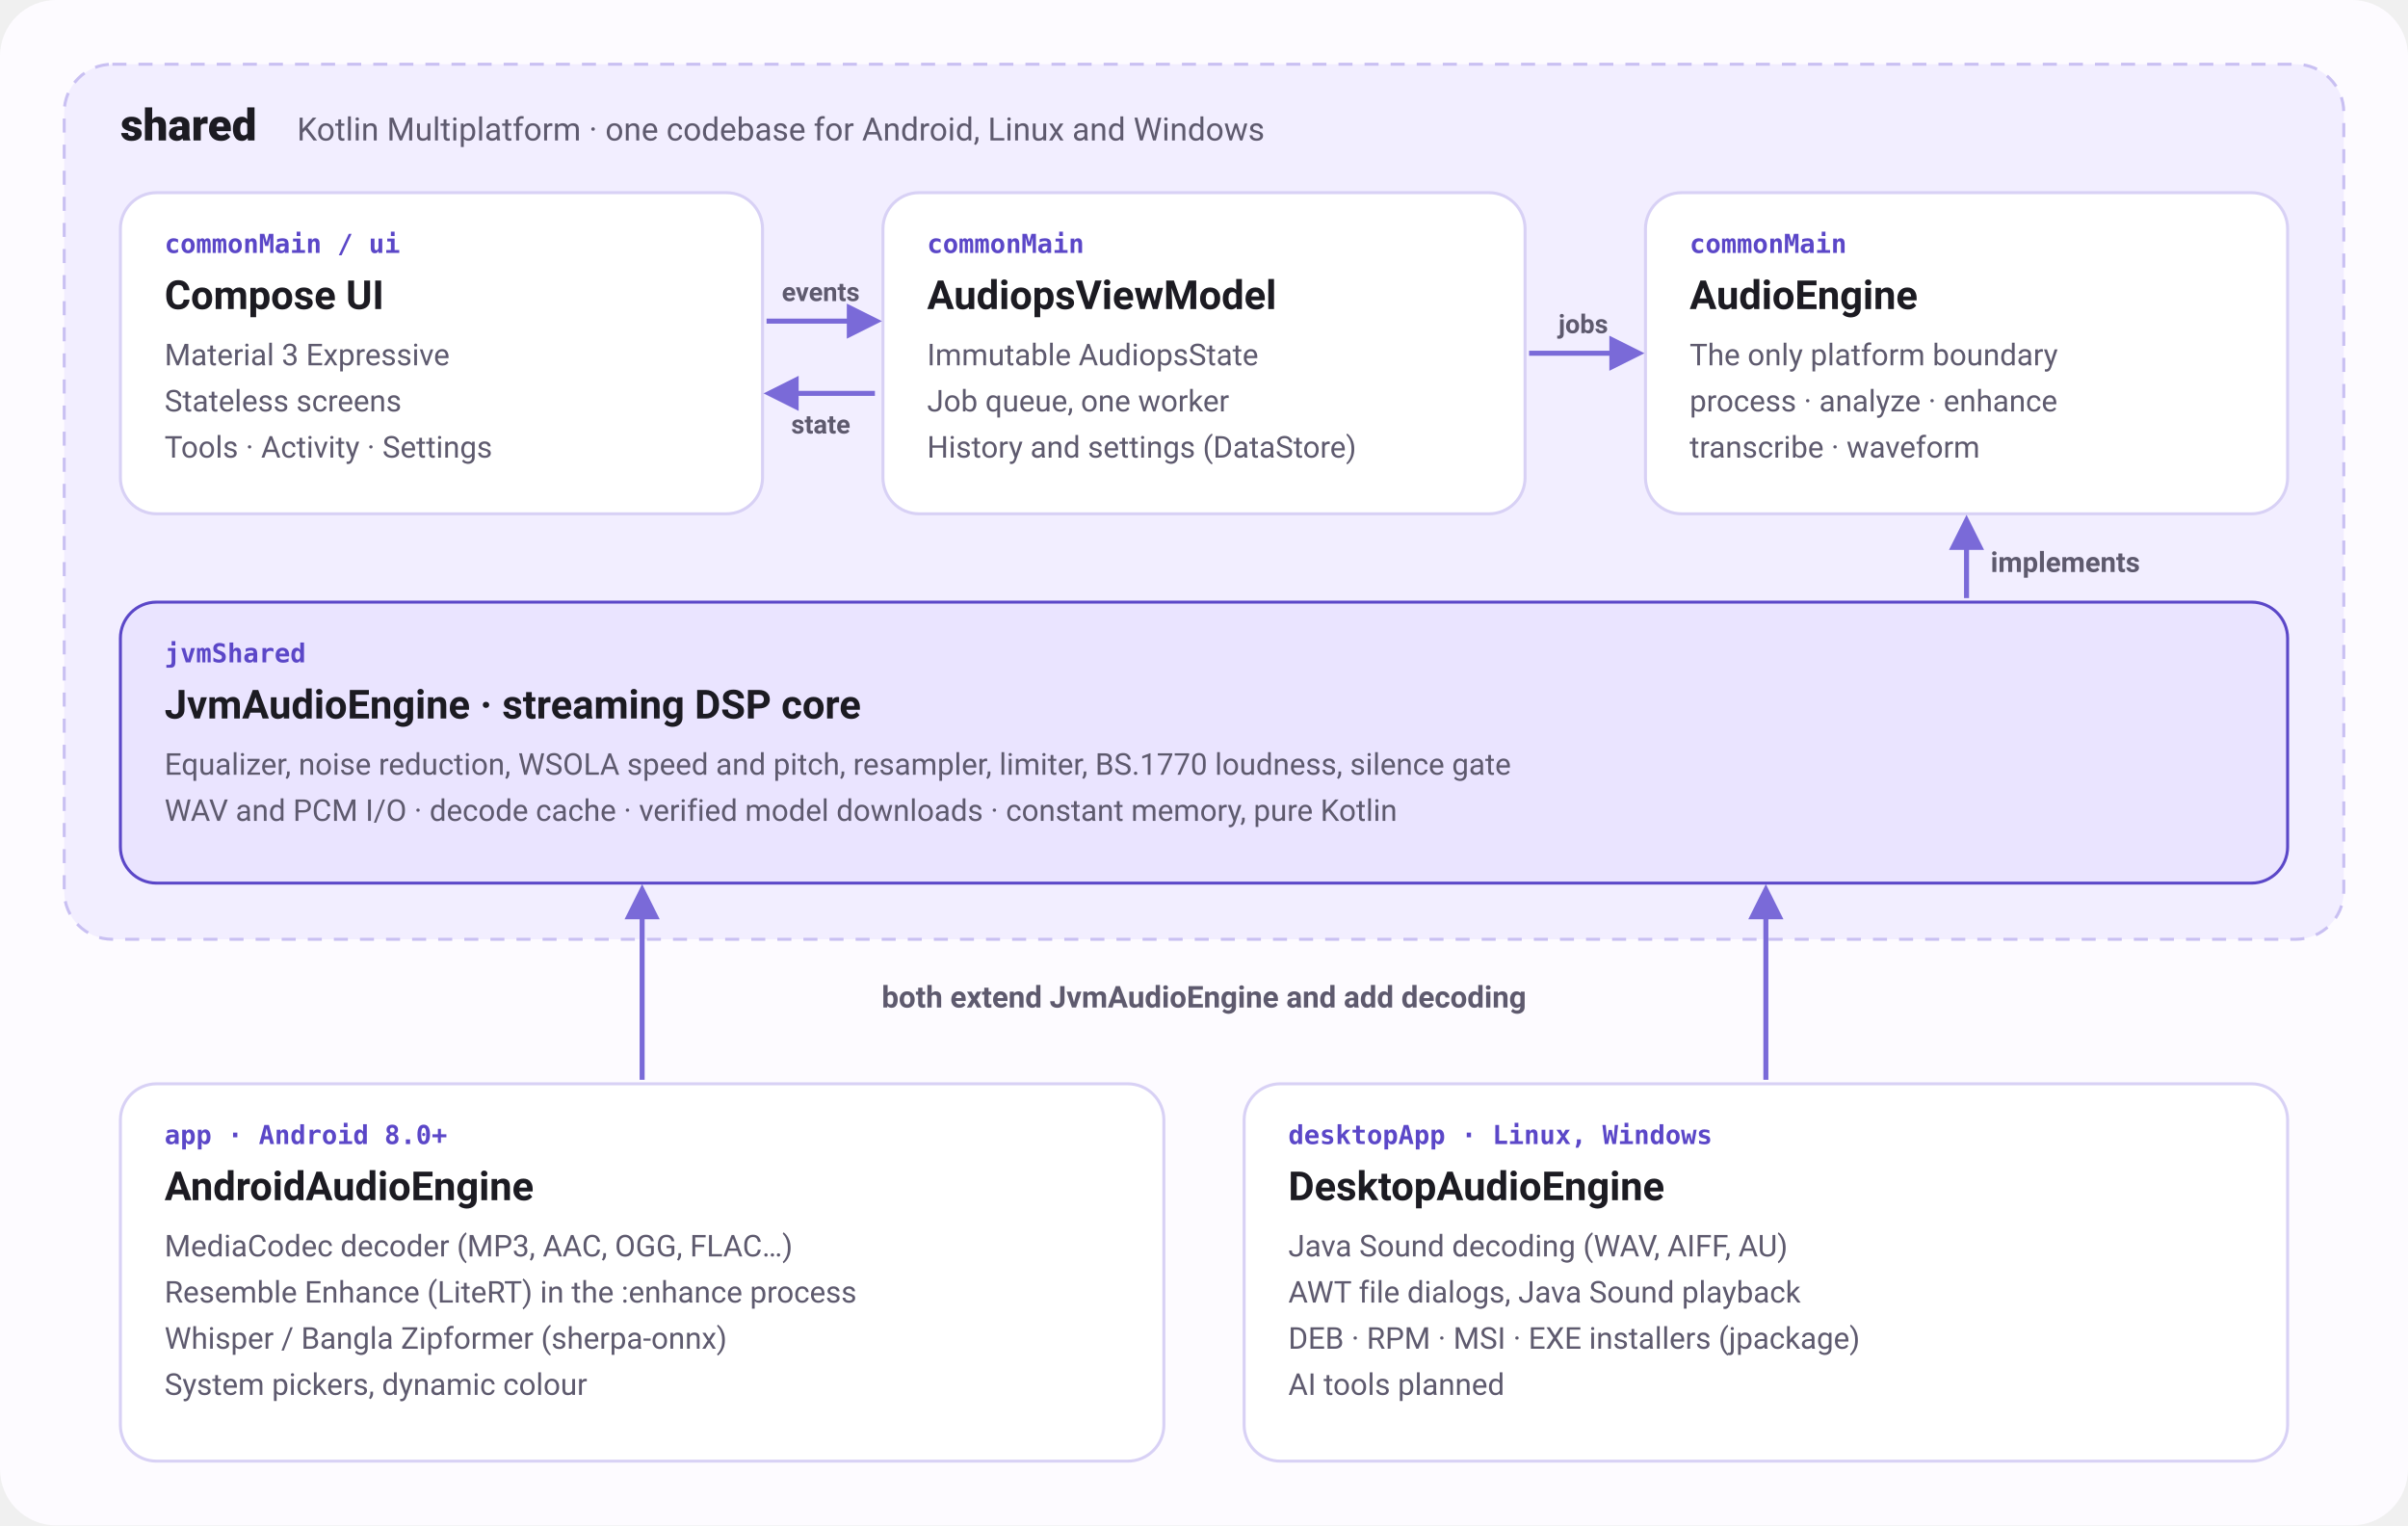
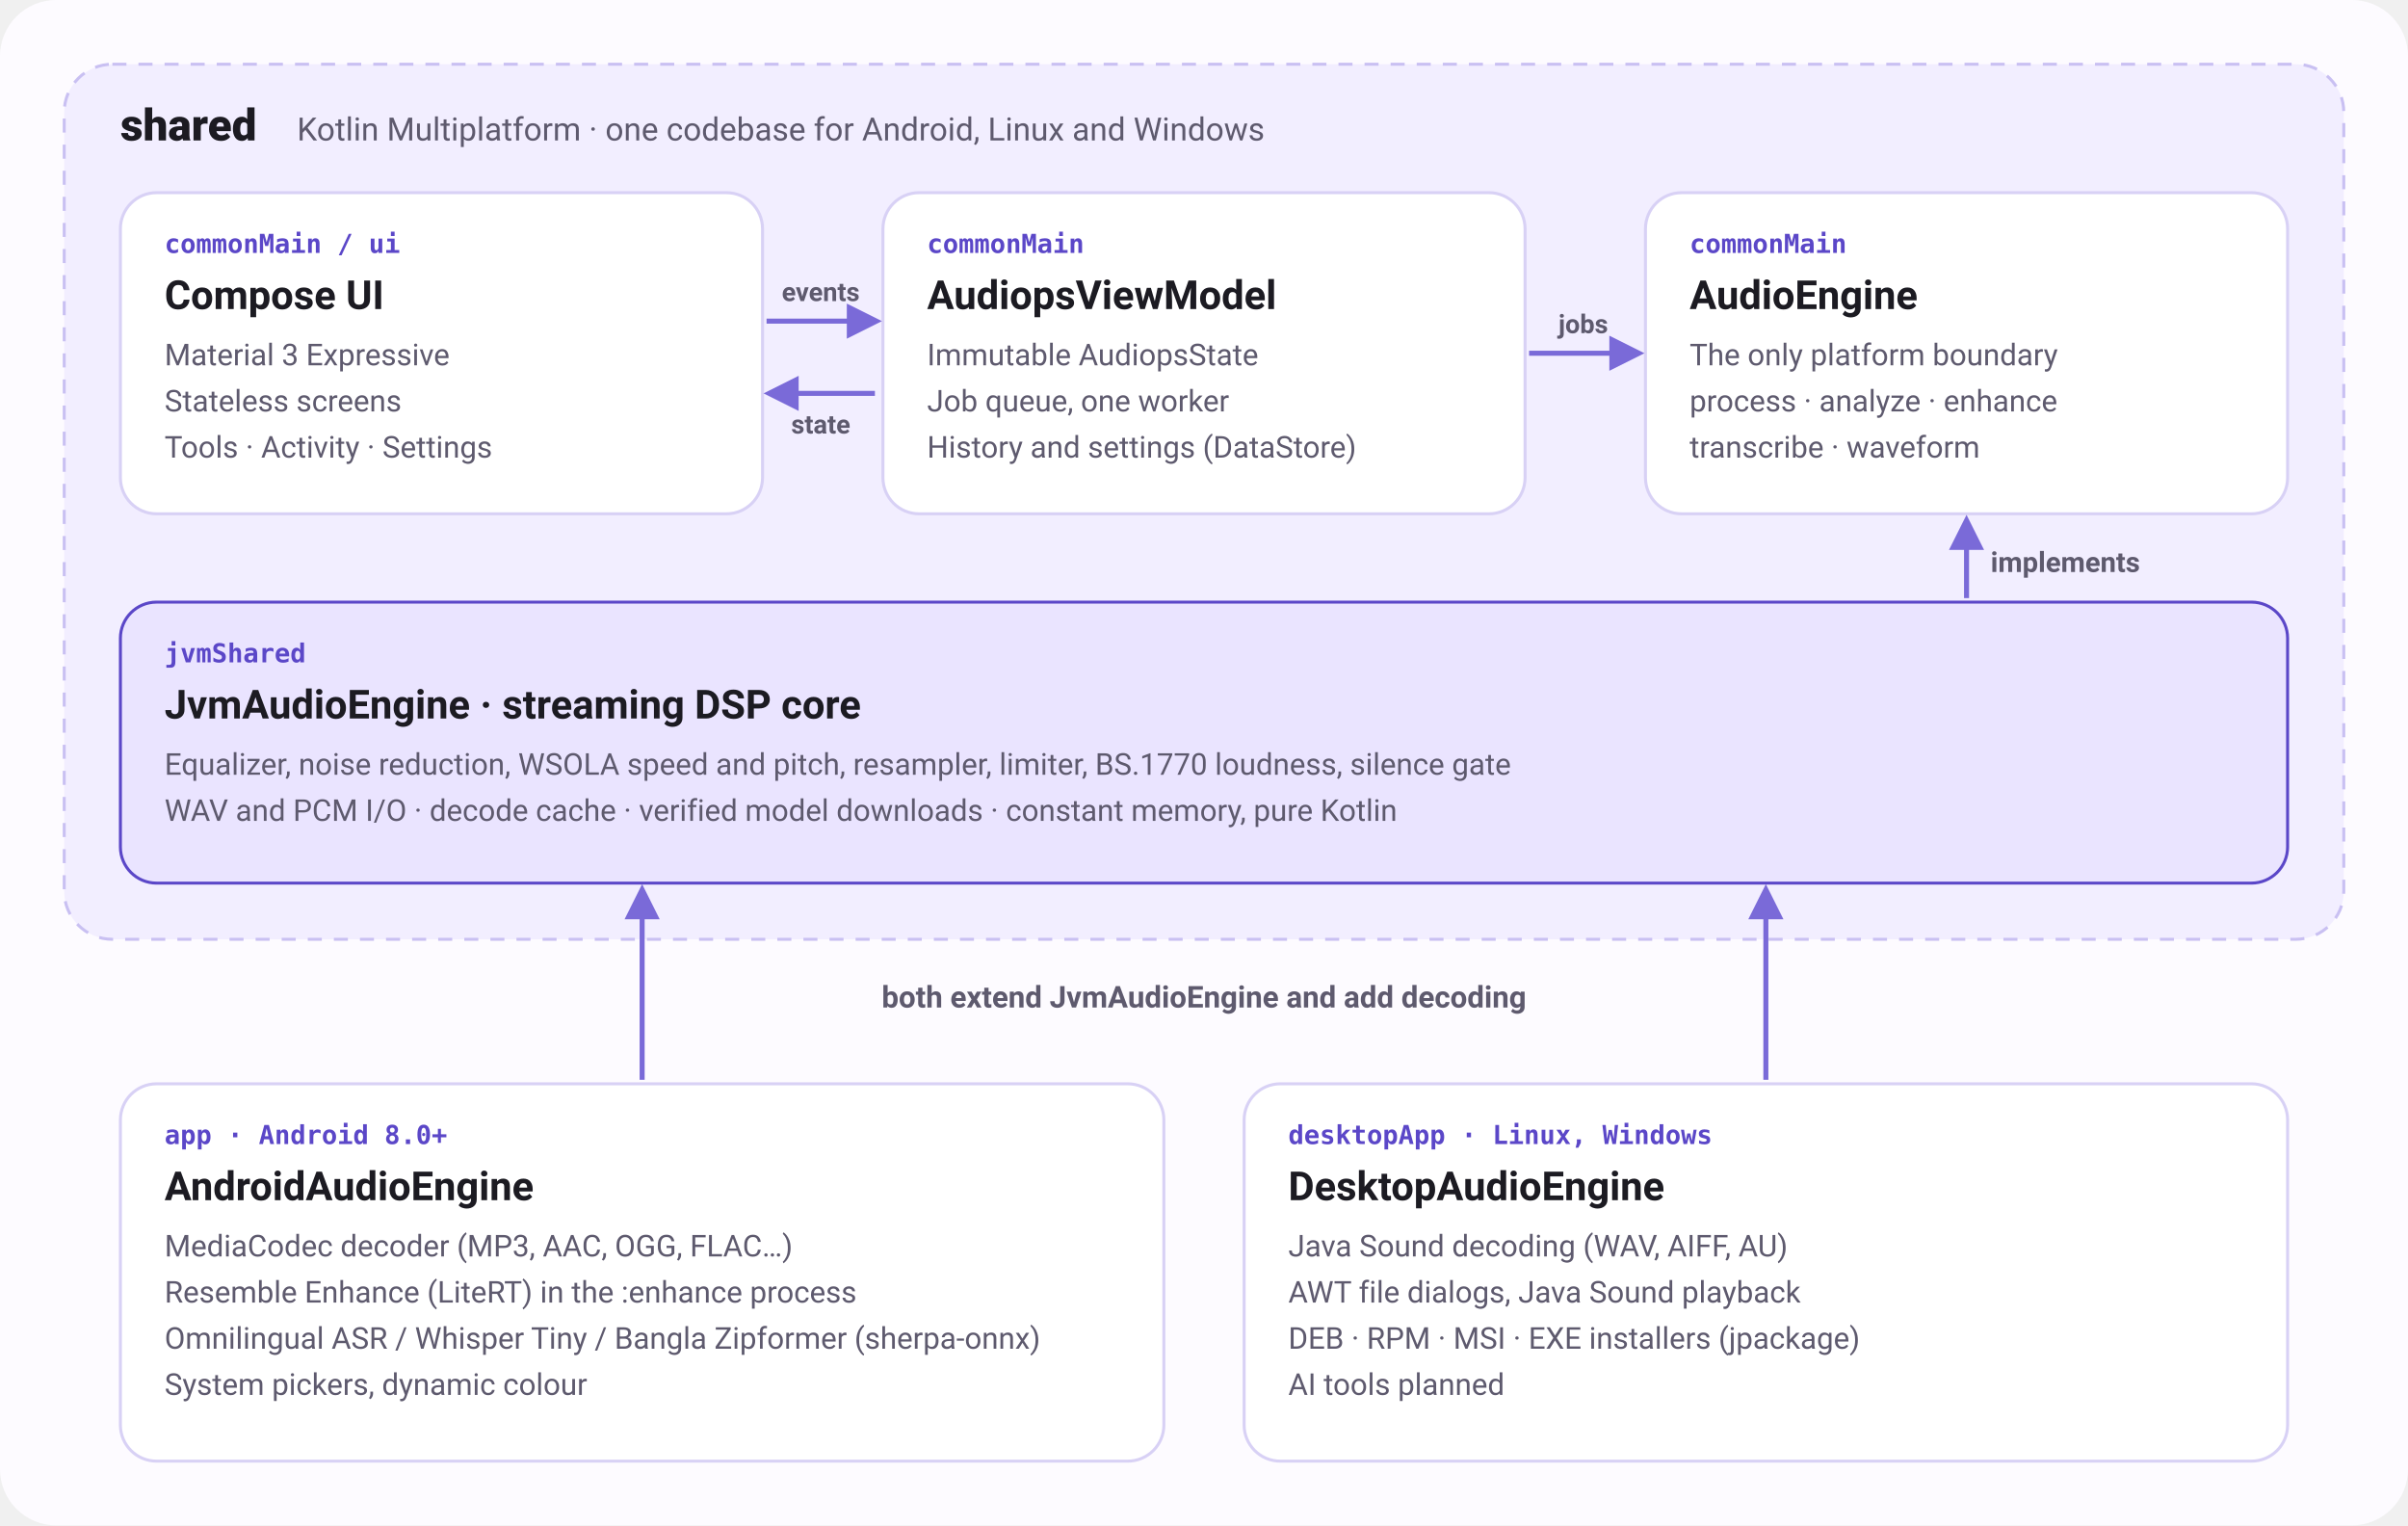
<svg xmlns="http://www.w3.org/2000/svg" viewBox="0 0 1200 760" width="1200" height="760" role="img" aria-labelledby="t d" font-family="system-ui, -apple-system, 'Segoe UI', Roboto, 'Helvetica Neue', Arial, sans-serif">
  <defs>
    <marker id="head" viewBox="0 0 10 10" refX="8" refY="5" markerWidth="7" markerHeight="7" orient="auto-start-reverse">
      <path d="M0,0 L10,5 L0,10 z" fill="#7A6AD8" />
    </marker>
  </defs>
  <rect width="1200" height="760" rx="28" fill="#FDFBFF" />
  <rect x="32" y="32" width="1136" height="436" rx="24" fill="#F2EEFF" stroke="#C9C0F2" stroke-width="1.5" stroke-dasharray="7 6" />
  <text x="60" y="70" font-size="22" font-weight="800" fill="#1C1B22">shared</text>
  <text x="148" y="70" font-size="16" fill="#5E5A6E">Kotlin Multiplatform · one codebase for Android, Linux and Windows</text>
  <rect x="60" y="96" width="320" height="160" rx="18" fill="#FFFFFF" stroke="#D8D1F5" stroke-width="1.5" />
  <text x="82" y="126" font-family="ui-monospace, SFMono-Regular, Menlo, Consolas, monospace" font-size="13" font-weight="600" fill="#5B47C8">commonMain / ui</text>
  <text x="82" y="154" font-size="20" font-weight="700" fill="#1C1B22">Compose UI</text>
  <text x="82" y="182" font-size="15" fill="#5E5A6E">Material 3 Expressive</text>
  <text x="82" y="205" font-size="15" fill="#5E5A6E">Stateless screens</text>
  <text x="82" y="228" font-size="15" fill="#5E5A6E">Tools · Activity · Settings</text>
  <rect x="440" y="96" width="320" height="160" rx="18" fill="#FFFFFF" stroke="#D8D1F5" stroke-width="1.5" />
  <text x="462" y="126" font-family="ui-monospace, SFMono-Regular, Menlo, Consolas, monospace" font-size="13" font-weight="600" fill="#5B47C8">commonMain</text>
  <text x="462" y="154" font-size="20" font-weight="700" fill="#1C1B22">AudiopsViewModel</text>
  <text x="462" y="182" font-size="15" fill="#5E5A6E">Immutable AudiopsState</text>
  <text x="462" y="205" font-size="15" fill="#5E5A6E">Job queue, one worker</text>
  <text x="462" y="228" font-size="15" fill="#5E5A6E">History and settings (DataStore)</text>
  <rect x="820" y="96" width="320" height="160" rx="18" fill="#FFFFFF" stroke="#D8D1F5" stroke-width="1.5" />
  <text x="842" y="126" font-family="ui-monospace, SFMono-Regular, Menlo, Consolas, monospace" font-size="13" font-weight="600" fill="#5B47C8">commonMain</text>
  <text x="842" y="154" font-size="20" font-weight="700" fill="#1C1B22">AudioEngine</text>
  <text x="842" y="182" font-size="15" fill="#5E5A6E">The only platform boundary</text>
  <text x="842" y="205" font-size="15" fill="#5E5A6E">process · analyze · enhance</text>
  <text x="842" y="228" font-size="15" fill="#5E5A6E">transcribe · waveform</text>
  <line x1="382" y1="160" x2="436" y2="160" stroke="#7A6AD8" stroke-width="2.5" marker-end="url(#head)" />
  <line x1="436" y1="196" x2="384" y2="196" stroke="#7A6AD8" stroke-width="2.5" marker-end="url(#head)" />
  <text x="409" y="150" text-anchor="middle" font-size="13" font-weight="600" fill="#5E5A6E">events</text>
  <text x="409" y="216" text-anchor="middle" font-size="13" font-weight="600" fill="#5E5A6E">state</text>
  <line x1="762" y1="176" x2="816" y2="176" stroke="#7A6AD8" stroke-width="2.5" marker-end="url(#head)" />
  <text x="789" y="166" text-anchor="middle" font-size="13" font-weight="600" fill="#5E5A6E">jobs</text>
  <rect x="60" y="300" width="1080" height="140" rx="18" fill="#EAE4FF" stroke="#5B47C8" stroke-width="1.5" />
  <text x="82" y="330" font-family="ui-monospace, SFMono-Regular, Menlo, Consolas, monospace" font-size="13" font-weight="600" fill="#5B47C8">jvmShared</text>
  <text x="82" y="358" font-size="20" font-weight="700" fill="#1C1B22">JvmAudioEngine · streaming DSP core</text>
  <text x="82" y="386" font-size="15" fill="#5E5A6E">Equalizer, noise reduction, WSOLA speed and pitch, resampler, limiter, BS.1770 loudness, silence gate</text>
  <text x="82" y="409" font-size="15" fill="#5E5A6E">WAV and PCM I/O · decode cache · verified model downloads · constant memory, pure Kotlin</text>
  <line x1="980" y1="298" x2="980" y2="260" stroke="#7A6AD8" stroke-width="2.5" marker-end="url(#head)" />
  <text x="992" y="285" text-anchor="start" font-size="14" font-weight="600" fill="#5E5A6E">implements</text>
  <rect x="60" y="540" width="520" height="188" rx="18" fill="#FFFFFF" stroke="#D8D1F5" stroke-width="1.5" />
  <text x="82" y="570" font-family="ui-monospace, SFMono-Regular, Menlo, Consolas, monospace" font-size="13" font-weight="600" fill="#5B47C8">app · Android 8.0+</text>
  <text x="82" y="598" font-size="20" font-weight="700" fill="#1C1B22">AndroidAudioEngine</text>
  <text x="82" y="626" font-size="15" fill="#5E5A6E">MediaCodec decoder (MP3, AAC, OGG, FLAC…)</text>
  <text x="82" y="649" font-size="15" fill="#5E5A6E">Resemble Enhance (LiteRT) in the :enhance process</text>
-   <text x="82" y="672" font-size="15" fill="#5E5A6E">Whisper / Bangla Zipformer (sherpa-onnx)</text>
+   <text x="82" y="672" font-size="15" fill="#5E5A6E">Omnilingual ASR / Whisper Tiny / Bangla Zipformer (sherpa-onnx)</text>
  <text x="82" y="695" font-size="15" fill="#5E5A6E">System pickers, dynamic colour</text>
  <rect x="620" y="540" width="520" height="188" rx="18" fill="#FFFFFF" stroke="#D8D1F5" stroke-width="1.5" />
  <text x="642" y="570" font-family="ui-monospace, SFMono-Regular, Menlo, Consolas, monospace" font-size="13" font-weight="600" fill="#5B47C8">desktopApp · Linux, Windows</text>
  <text x="642" y="598" font-size="20" font-weight="700" fill="#1C1B22">DesktopAudioEngine</text>
  <text x="642" y="626" font-size="15" fill="#5E5A6E">Java Sound decoding (WAV, AIFF, AU)</text>
  <text x="642" y="649" font-size="15" fill="#5E5A6E">AWT file dialogs, Java Sound playback</text>
  <text x="642" y="672" font-size="15" fill="#5E5A6E">DEB · RPM · MSI · EXE installers (jpackage)</text>
  <text x="642" y="695" font-size="15" fill="#5E5A6E">AI tools planned</text>
  <line x1="320" y1="538" x2="320" y2="444" stroke="#7A6AD8" stroke-width="2.5" marker-end="url(#head)" />
  <line x1="880" y1="538" x2="880" y2="444" stroke="#7A6AD8" stroke-width="2.5" marker-end="url(#head)" />
  <text x="600" y="502" text-anchor="middle" font-size="15" font-weight="600" fill="#5E5A6E">both extend JvmAudioEngine and add decoding</text>
</svg>
